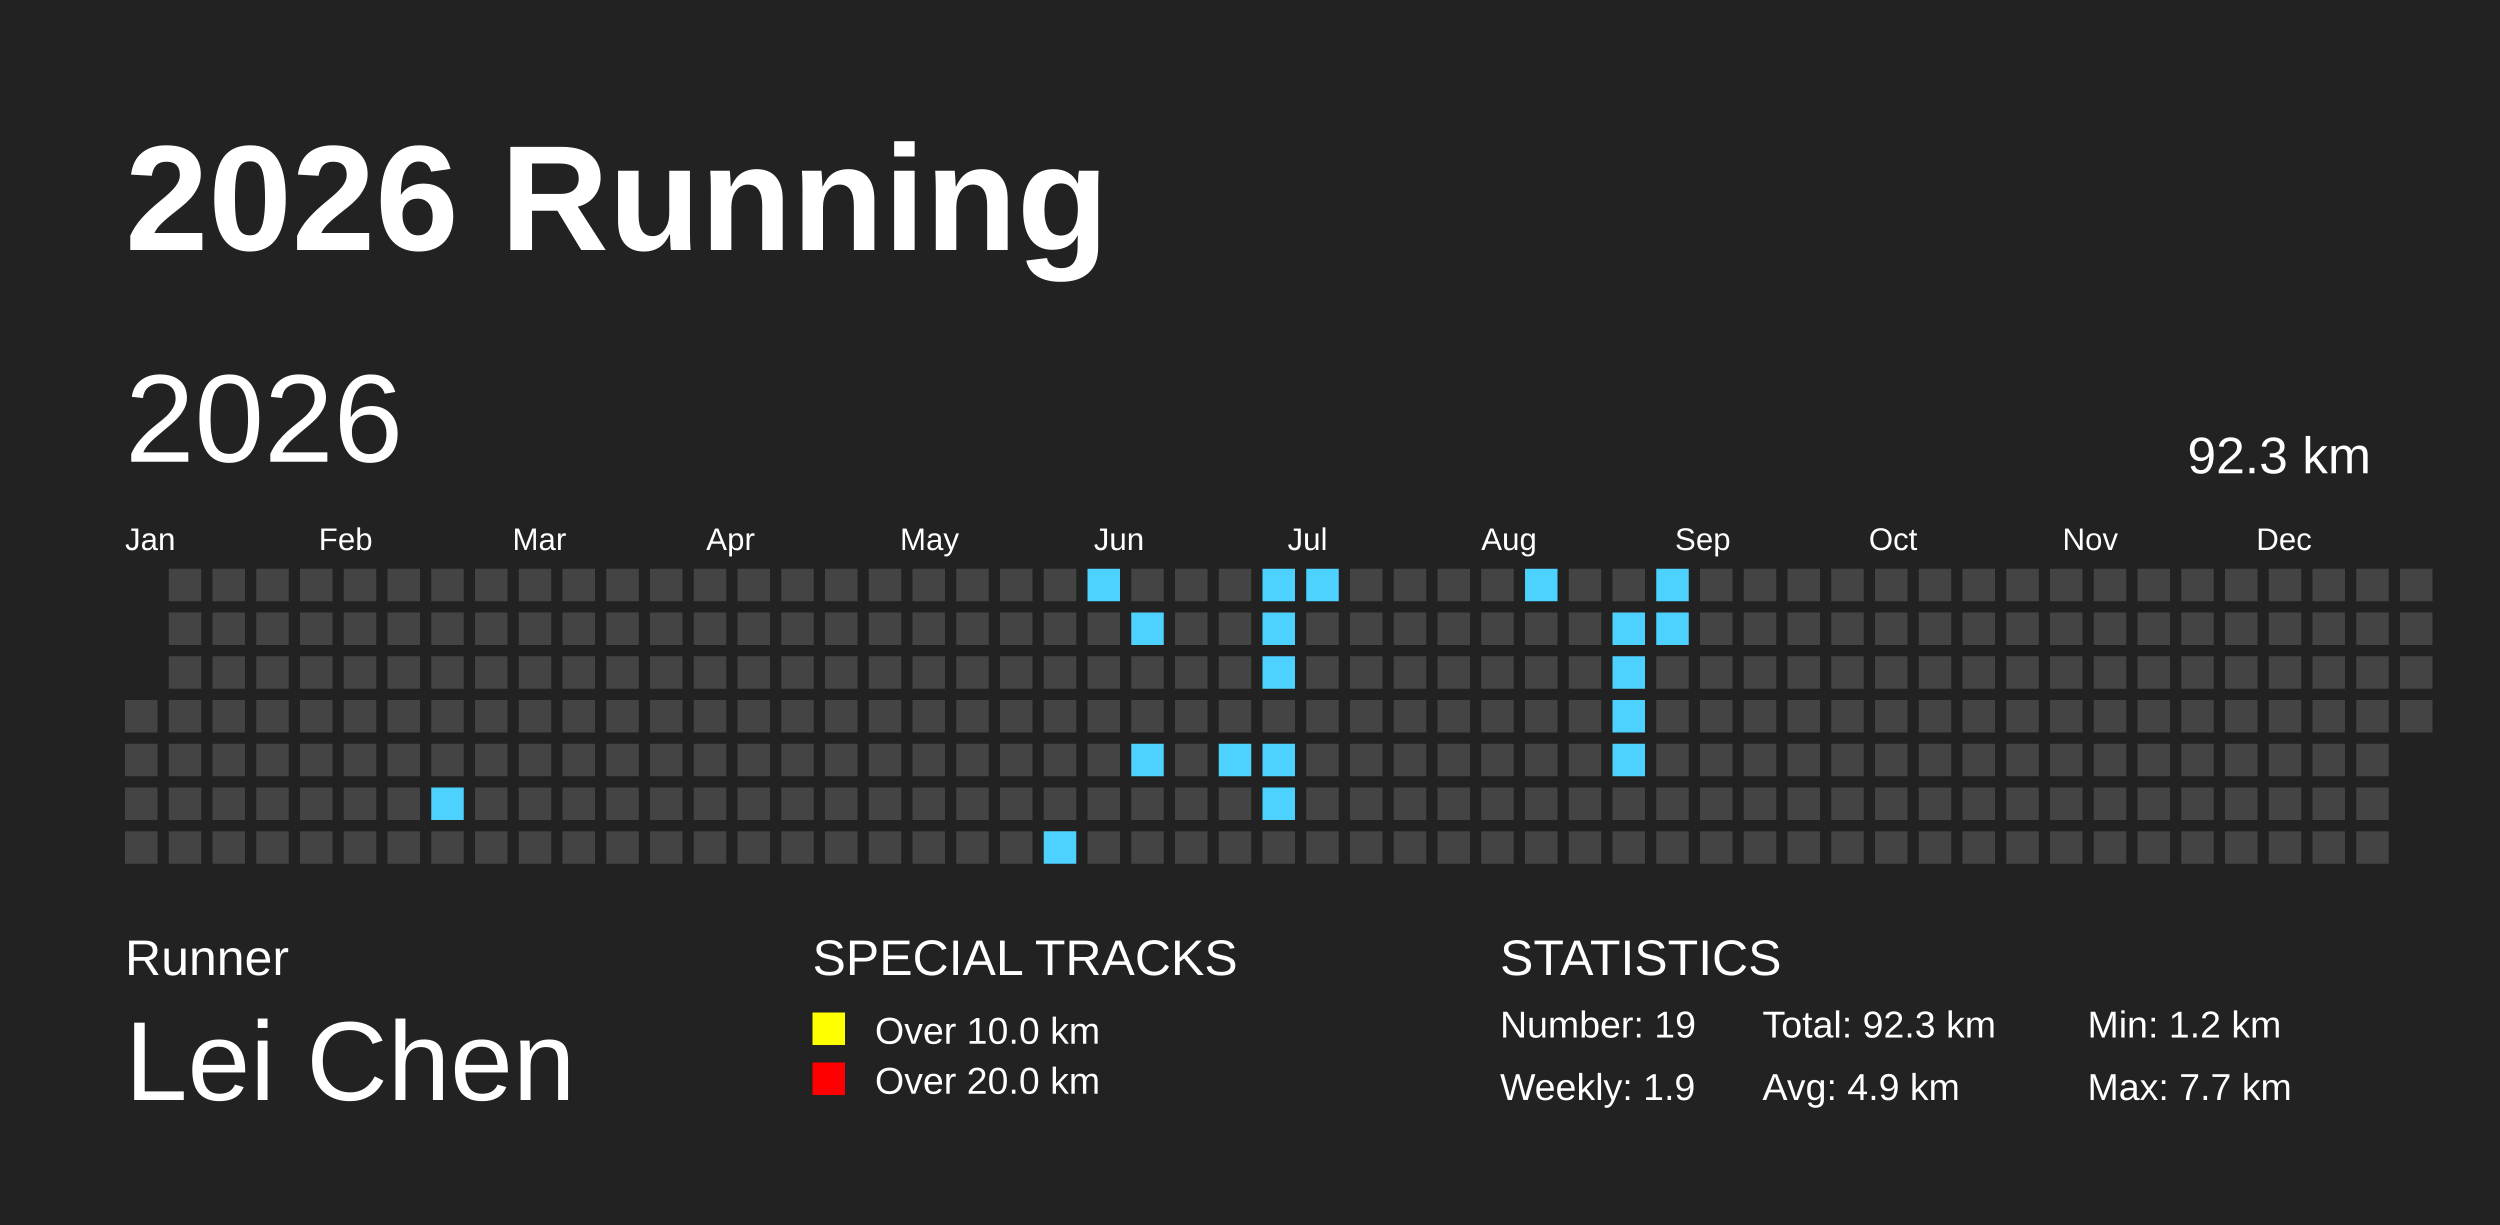
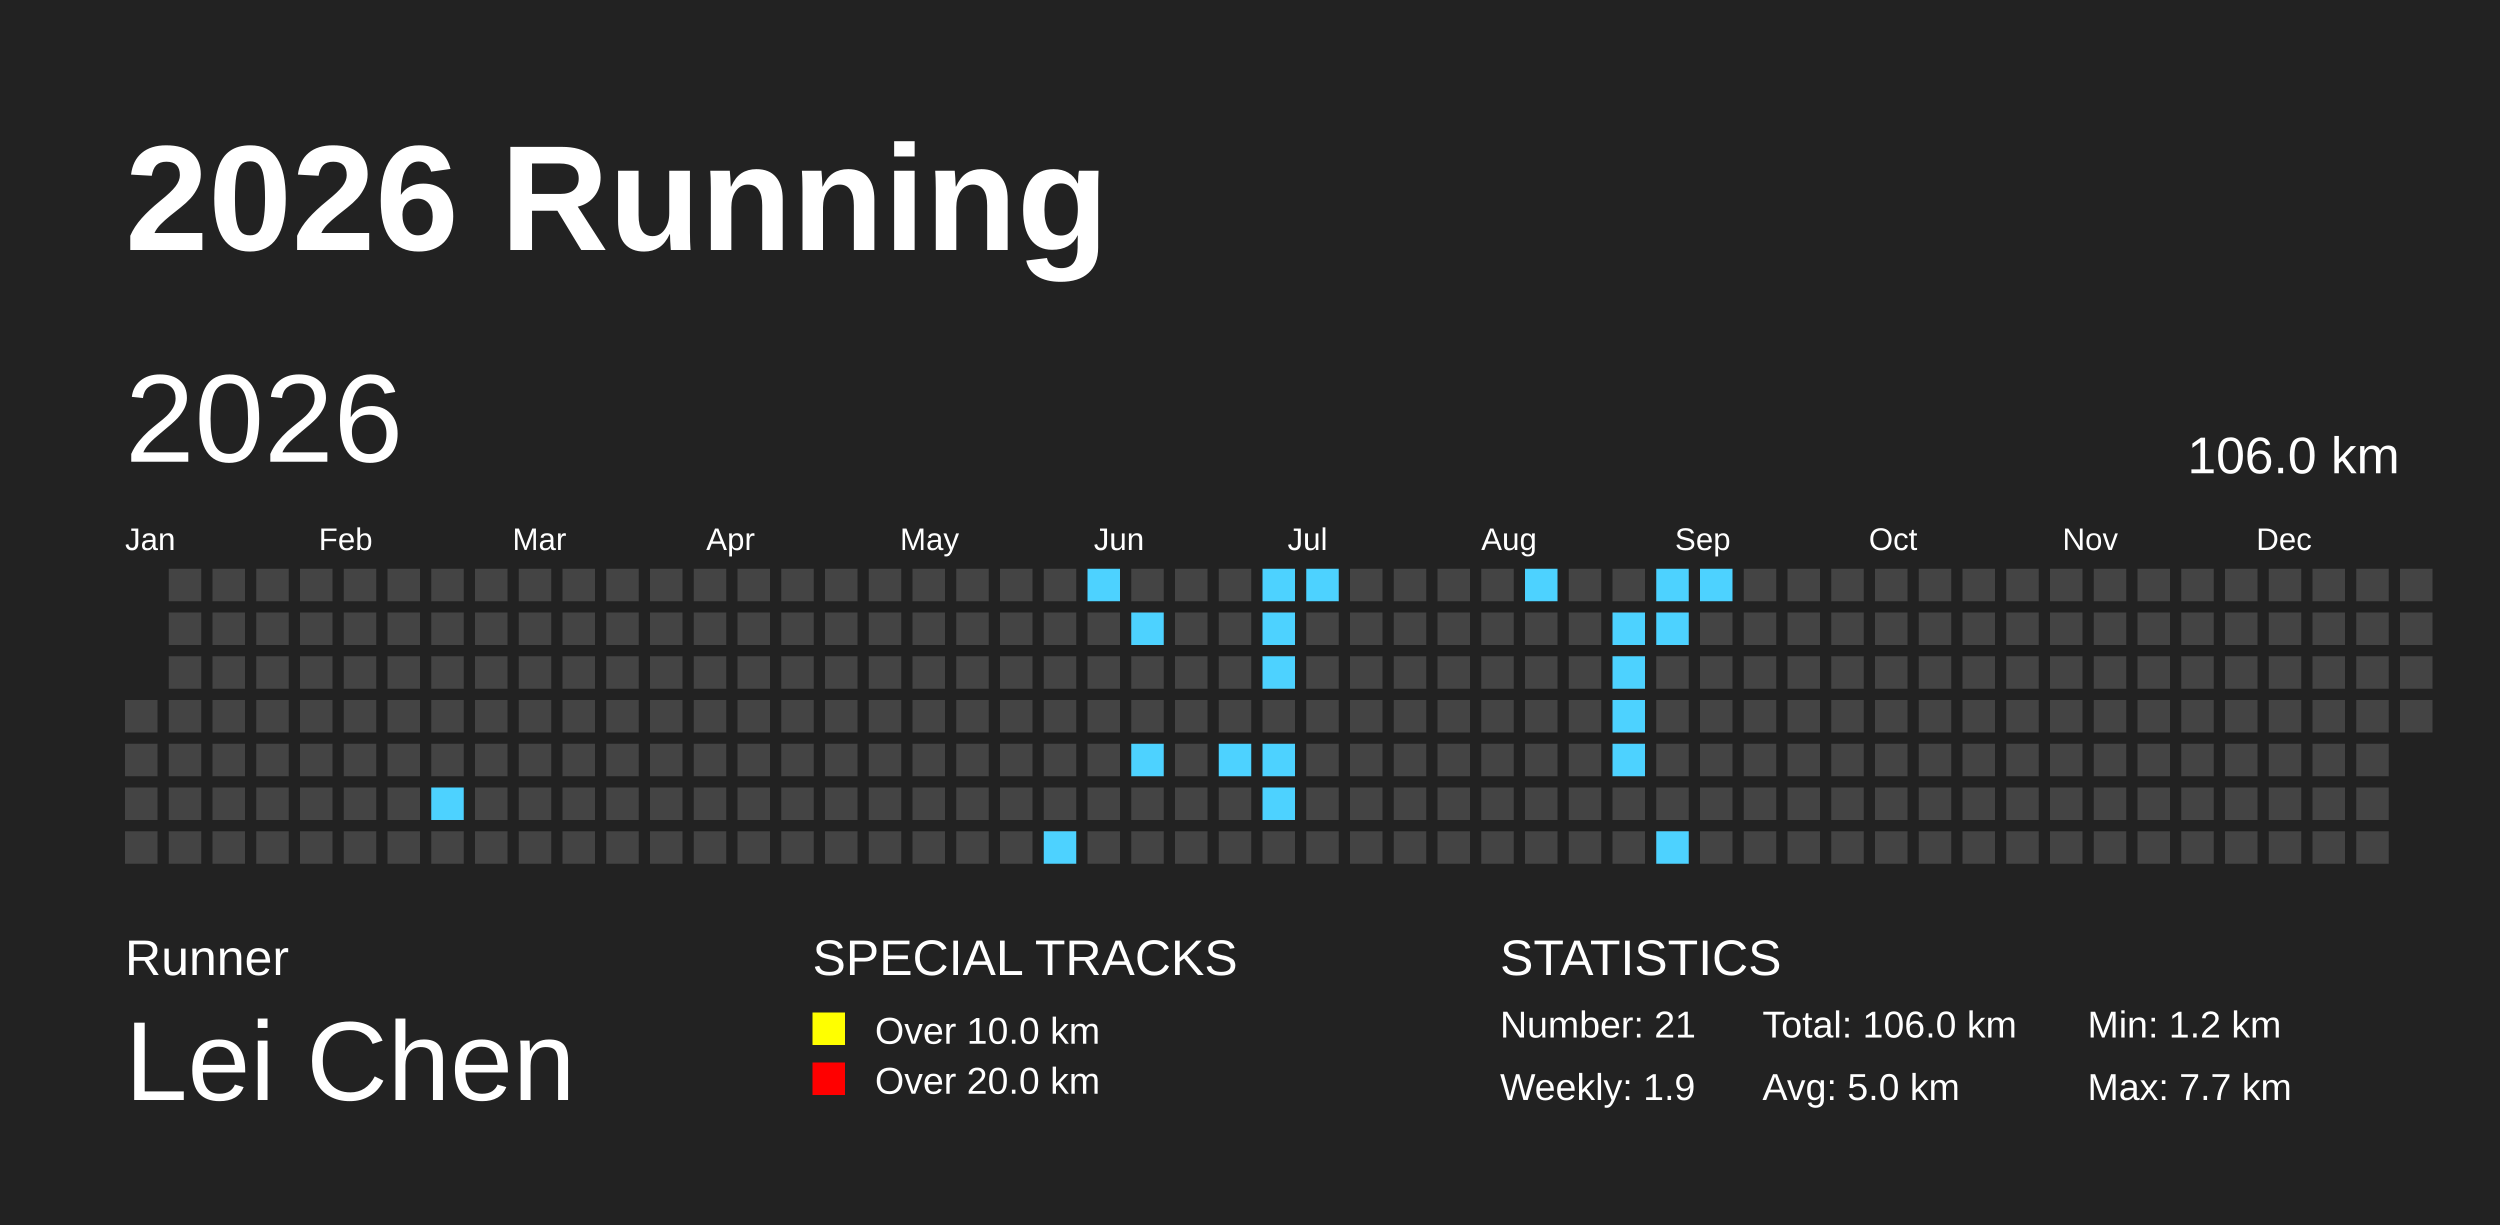
<svg xmlns="http://www.w3.org/2000/svg" baseProfile="full" height="98mm" version="1.1" viewBox="0,0,200,98" width="200mm">
  <defs />
  <rect fill="#222222" height="98" width="200" x="0" y="0" />
  <text fill="#FFFFFF" style="font-size:12px; font-family:Arial; font-weight:bold;" x="10" y="20">2026 Running</text>
  <text fill="#FFFFFF" style="font-size:4px; font-family:Arial" x="10" y="78">Runner</text>
  <text fill="#FFFFFF" style="font-size:9px; font-family:Arial" x="10" y="88">Lei Chen</text>
  <text fill="#FFFFFF" style="font-size:4px; font-family:Arial" x="65" y="78">SPECIAL TRACKS</text>
  <rect fill="yellow" height="2.6" width="2.6" x="65" y="81" />
  <text fill="#FFFFFF" style="font-size:3px; font-family:Arial" x="70" y="83.5">Over 10.0 km</text>
  <rect fill="red" height="2.6" width="2.6" x="65" y="85" />
  <text fill="#FFFFFF" style="font-size:3px; font-family:Arial" x="70" y="87.5">Over 20.0 km</text>
  <text fill="#FFFFFF" style="font-size:4px; font-family:Arial" x="120" y="78">STATISTICS</text>
-   <text fill="#FFFFFF" style="font-size:3px; font-family:Arial" x="120" y="83">Number: 19</text>
+   <text fill="#FFFFFF" style="font-size:3px; font-family:Arial" x="120" y="83">Number: 21</text>
  <text fill="#FFFFFF" style="font-size:3px; font-family:Arial" x="120" y="88">Weekly: 1.9</text>
-   <text fill="#FFFFFF" style="font-size:3px; font-family:Arial" x="141" y="83">Total: 92.3 km</text>
-   <text fill="#FFFFFF" style="font-size:3px; font-family:Arial" x="141" y="88">Avg: 4.9 km</text>
+   <text fill="#FFFFFF" style="font-size:3px; font-family:Arial" x="141" y="83">Total: 106.0 km</text>
+   <text fill="#FFFFFF" style="font-size:3px; font-family:Arial" x="141" y="88">Avg: 5.0 km</text>
  <text fill="#FFFFFF" style="font-size:3px; font-family:Arial" x="167" y="83">Min: 1.2 km</text>
  <text fill="#FFFFFF" style="font-size:3px; font-family:Arial" x="167" y="88">Max: 7.7 km</text>
  <text dominant-baseline="hanging" fill="#FFFFFF" style="font-size:10.0px; font-family:Arial;" x="10" y="30">2026</text>
-   <text dominant-baseline="hanging" fill="#FFFFFF" style="font-size:4.125px; font-family:Arial;" x="175" y="35">92.3 km</text>
+   <text dominant-baseline="hanging" fill="#FFFFFF" style="font-size:4.125px; font-family:Arial;" x="175" y="35">106.0 km</text>
  <text fill="#FFFFFF" style="font-size:2.5px; font-family:Arial" x="10.0" y="44">Jan</text>
  <text fill="#FFFFFF" style="font-size:2.5px; font-family:Arial" x="25.5" y="44">Feb</text>
  <text fill="#FFFFFF" style="font-size:2.5px; font-family:Arial" x="41.0" y="44">Mar</text>
  <text fill="#FFFFFF" style="font-size:2.5px; font-family:Arial" x="56.5" y="44">Apr</text>
  <text fill="#FFFFFF" style="font-size:2.5px; font-family:Arial" x="72.0" y="44">May</text>
  <text fill="#FFFFFF" style="font-size:2.5px; font-family:Arial" x="87.5" y="44">Jun</text>
  <text fill="#FFFFFF" style="font-size:2.5px; font-family:Arial" x="103.0" y="44">Jul</text>
  <text fill="#FFFFFF" style="font-size:2.5px; font-family:Arial" x="118.5" y="44">Aug</text>
  <text fill="#FFFFFF" style="font-size:2.5px; font-family:Arial" x="134.0" y="44">Sep</text>
  <text fill="#FFFFFF" style="font-size:2.5px; font-family:Arial" x="149.5" y="44">Oct</text>
  <text fill="#FFFFFF" style="font-size:2.5px; font-family:Arial" x="165.0" y="44">Nov</text>
  <text fill="#FFFFFF" style="font-size:2.5px; font-family:Arial" x="180.5" y="44">Dec</text>
  <rect fill="#444444" height="2.6" width="2.6" x="10.0" y="56.0" />
  <rect fill="#444444" height="2.6" width="2.6" x="10.0" y="59.5" />
  <rect fill="#444444" height="2.6" width="2.6" x="10.0" y="63.0" />
  <rect fill="#444444" height="2.6" width="2.6" x="10.0" y="66.5" />
  <rect fill="#444444" height="2.6" width="2.6" x="13.5" y="45.5" />
  <rect fill="#444444" height="2.6" width="2.6" x="13.5" y="49.0" />
  <rect fill="#444444" height="2.6" width="2.6" x="13.5" y="52.5" />
  <rect fill="#444444" height="2.6" width="2.6" x="13.5" y="56.0" />
  <rect fill="#444444" height="2.6" width="2.6" x="13.5" y="59.5" />
  <rect fill="#444444" height="2.6" width="2.6" x="13.5" y="63.0" />
  <rect fill="#444444" height="2.6" width="2.6" x="13.5" y="66.5" />
  <rect fill="#444444" height="2.6" width="2.6" x="17.0" y="45.5" />
  <rect fill="#444444" height="2.6" width="2.6" x="17.0" y="49.0" />
  <rect fill="#444444" height="2.6" width="2.6" x="17.0" y="52.5" />
  <rect fill="#444444" height="2.6" width="2.6" x="17.0" y="56.0" />
  <rect fill="#444444" height="2.6" width="2.6" x="17.0" y="59.5" />
  <rect fill="#444444" height="2.6" width="2.6" x="17.0" y="63.0" />
  <rect fill="#444444" height="2.6" width="2.6" x="17.0" y="66.5" />
  <rect fill="#444444" height="2.6" width="2.6" x="20.5" y="45.5" />
  <rect fill="#444444" height="2.6" width="2.6" x="20.5" y="49.0" />
  <rect fill="#444444" height="2.6" width="2.6" x="20.5" y="52.5" />
  <rect fill="#444444" height="2.6" width="2.6" x="20.5" y="56.0" />
  <rect fill="#444444" height="2.6" width="2.6" x="20.5" y="59.5" />
  <rect fill="#444444" height="2.6" width="2.6" x="20.5" y="63.0" />
  <rect fill="#444444" height="2.6" width="2.6" x="20.5" y="66.5" />
  <rect fill="#444444" height="2.6" width="2.6" x="24.0" y="45.5" />
  <rect fill="#444444" height="2.6" width="2.6" x="24.0" y="49.0" />
  <rect fill="#444444" height="2.6" width="2.6" x="24.0" y="52.5" />
  <rect fill="#444444" height="2.6" width="2.6" x="24.0" y="56.0" />
  <rect fill="#444444" height="2.6" width="2.6" x="24.0" y="59.5" />
  <rect fill="#444444" height="2.6" width="2.6" x="24.0" y="63.0" />
  <rect fill="#444444" height="2.6" width="2.6" x="24.0" y="66.5" />
  <rect fill="#444444" height="2.6" width="2.6" x="27.5" y="45.5" />
  <rect fill="#444444" height="2.6" width="2.6" x="27.5" y="49.0" />
  <rect fill="#444444" height="2.6" width="2.6" x="27.5" y="52.5" />
  <rect fill="#444444" height="2.6" width="2.6" x="27.5" y="56.0" />
  <rect fill="#444444" height="2.6" width="2.6" x="27.5" y="59.5" />
  <rect fill="#444444" height="2.6" width="2.6" x="27.5" y="63.0" />
  <rect fill="#444444" height="2.6" width="2.6" x="27.5" y="66.5" />
  <rect fill="#444444" height="2.6" width="2.6" x="31.0" y="45.5" />
  <rect fill="#444444" height="2.6" width="2.6" x="31.0" y="49.0" />
  <rect fill="#444444" height="2.6" width="2.6" x="31.0" y="52.5" />
  <rect fill="#444444" height="2.6" width="2.6" x="31.0" y="56.0" />
  <rect fill="#444444" height="2.6" width="2.6" x="31.0" y="59.5" />
  <rect fill="#444444" height="2.6" width="2.6" x="31.0" y="63.0" />
  <rect fill="#444444" height="2.6" width="2.6" x="31.0" y="66.5" />
  <rect fill="#444444" height="2.6" width="2.6" x="34.5" y="45.5" />
  <rect fill="#444444" height="2.6" width="2.6" x="34.5" y="49.0" />
  <rect fill="#444444" height="2.6" width="2.6" x="34.5" y="52.5" />
  <rect fill="#444444" height="2.6" width="2.6" x="34.5" y="56.0" />
  <rect fill="#444444" height="2.6" width="2.6" x="34.5" y="59.5" />
  <rect fill="#4DD2FF" height="2.6" width="2.6" x="34.5" y="63.0" />
  <rect fill="#444444" height="2.6" width="2.6" x="34.5" y="66.5" />
  <rect fill="#444444" height="2.6" width="2.6" x="38.0" y="45.5" />
  <rect fill="#444444" height="2.6" width="2.6" x="38.0" y="49.0" />
  <rect fill="#444444" height="2.6" width="2.6" x="38.0" y="52.5" />
  <rect fill="#444444" height="2.6" width="2.6" x="38.0" y="56.0" />
  <rect fill="#444444" height="2.6" width="2.6" x="38.0" y="59.5" />
  <rect fill="#444444" height="2.6" width="2.6" x="38.0" y="63.0" />
  <rect fill="#444444" height="2.6" width="2.6" x="38.0" y="66.5" />
  <rect fill="#444444" height="2.6" width="2.6" x="41.5" y="45.5" />
  <rect fill="#444444" height="2.6" width="2.6" x="41.5" y="49.0" />
  <rect fill="#444444" height="2.6" width="2.6" x="41.5" y="52.5" />
  <rect fill="#444444" height="2.6" width="2.6" x="41.5" y="56.0" />
  <rect fill="#444444" height="2.6" width="2.6" x="41.5" y="59.5" />
  <rect fill="#444444" height="2.6" width="2.6" x="41.5" y="63.0" />
  <rect fill="#444444" height="2.6" width="2.6" x="41.5" y="66.5" />
  <rect fill="#444444" height="2.6" width="2.6" x="45.0" y="45.5" />
  <rect fill="#444444" height="2.6" width="2.6" x="45.0" y="49.0" />
  <rect fill="#444444" height="2.6" width="2.6" x="45.0" y="52.5" />
  <rect fill="#444444" height="2.6" width="2.6" x="45.0" y="56.0" />
  <rect fill="#444444" height="2.6" width="2.6" x="45.0" y="59.5" />
  <rect fill="#444444" height="2.6" width="2.6" x="45.0" y="63.0" />
  <rect fill="#444444" height="2.6" width="2.6" x="45.0" y="66.5" />
  <rect fill="#444444" height="2.6" width="2.6" x="48.5" y="45.5" />
  <rect fill="#444444" height="2.6" width="2.6" x="48.5" y="49.0" />
  <rect fill="#444444" height="2.6" width="2.6" x="48.5" y="52.5" />
  <rect fill="#444444" height="2.6" width="2.6" x="48.5" y="56.0" />
  <rect fill="#444444" height="2.6" width="2.6" x="48.5" y="59.5" />
  <rect fill="#444444" height="2.6" width="2.6" x="48.5" y="63.0" />
  <rect fill="#444444" height="2.6" width="2.6" x="48.5" y="66.5" />
  <rect fill="#444444" height="2.6" width="2.6" x="52.0" y="45.5" />
  <rect fill="#444444" height="2.6" width="2.6" x="52.0" y="49.0" />
  <rect fill="#444444" height="2.6" width="2.6" x="52.0" y="52.5" />
  <rect fill="#444444" height="2.6" width="2.6" x="52.0" y="56.0" />
  <rect fill="#444444" height="2.6" width="2.6" x="52.0" y="59.5" />
  <rect fill="#444444" height="2.6" width="2.6" x="52.0" y="63.0" />
  <rect fill="#444444" height="2.6" width="2.6" x="52.0" y="66.5" />
  <rect fill="#444444" height="2.6" width="2.6" x="55.5" y="45.5" />
  <rect fill="#444444" height="2.6" width="2.6" x="55.5" y="49.0" />
  <rect fill="#444444" height="2.6" width="2.6" x="55.5" y="52.5" />
  <rect fill="#444444" height="2.6" width="2.6" x="55.5" y="56.0" />
  <rect fill="#444444" height="2.6" width="2.6" x="55.5" y="59.5" />
  <rect fill="#444444" height="2.6" width="2.6" x="55.5" y="63.0" />
  <rect fill="#444444" height="2.6" width="2.6" x="55.5" y="66.5" />
  <rect fill="#444444" height="2.6" width="2.6" x="59.0" y="45.5" />
  <rect fill="#444444" height="2.6" width="2.6" x="59.0" y="49.0" />
  <rect fill="#444444" height="2.6" width="2.6" x="59.0" y="52.5" />
  <rect fill="#444444" height="2.6" width="2.6" x="59.0" y="56.0" />
  <rect fill="#444444" height="2.6" width="2.6" x="59.0" y="59.5" />
  <rect fill="#444444" height="2.6" width="2.6" x="59.0" y="63.0" />
  <rect fill="#444444" height="2.6" width="2.6" x="59.0" y="66.5" />
  <rect fill="#444444" height="2.6" width="2.6" x="62.5" y="45.5" />
  <rect fill="#444444" height="2.6" width="2.6" x="62.5" y="49.0" />
  <rect fill="#444444" height="2.6" width="2.6" x="62.5" y="52.5" />
  <rect fill="#444444" height="2.6" width="2.6" x="62.5" y="56.0" />
  <rect fill="#444444" height="2.6" width="2.6" x="62.5" y="59.5" />
  <rect fill="#444444" height="2.6" width="2.6" x="62.5" y="63.0" />
  <rect fill="#444444" height="2.6" width="2.6" x="62.5" y="66.5" />
  <rect fill="#444444" height="2.6" width="2.6" x="66.0" y="45.5" />
  <rect fill="#444444" height="2.6" width="2.6" x="66.0" y="49.0" />
  <rect fill="#444444" height="2.6" width="2.6" x="66.0" y="52.5" />
  <rect fill="#444444" height="2.6" width="2.6" x="66.0" y="56.0" />
  <rect fill="#444444" height="2.6" width="2.6" x="66.0" y="59.5" />
  <rect fill="#444444" height="2.6" width="2.6" x="66.0" y="63.0" />
  <rect fill="#444444" height="2.6" width="2.6" x="66.0" y="66.5" />
  <rect fill="#444444" height="2.6" width="2.6" x="69.5" y="45.5" />
  <rect fill="#444444" height="2.6" width="2.6" x="69.5" y="49.0" />
  <rect fill="#444444" height="2.6" width="2.6" x="69.5" y="52.5" />
  <rect fill="#444444" height="2.6" width="2.6" x="69.5" y="56.0" />
  <rect fill="#444444" height="2.6" width="2.6" x="69.5" y="59.5" />
  <rect fill="#444444" height="2.6" width="2.6" x="69.5" y="63.0" />
  <rect fill="#444444" height="2.6" width="2.6" x="69.5" y="66.5" />
  <rect fill="#444444" height="2.6" width="2.6" x="73.0" y="45.5" />
  <rect fill="#444444" height="2.6" width="2.6" x="73.0" y="49.0" />
  <rect fill="#444444" height="2.6" width="2.6" x="73.0" y="52.5" />
  <rect fill="#444444" height="2.6" width="2.6" x="73.0" y="56.0" />
  <rect fill="#444444" height="2.6" width="2.6" x="73.0" y="59.5" />
  <rect fill="#444444" height="2.6" width="2.6" x="73.0" y="63.0" />
  <rect fill="#444444" height="2.6" width="2.6" x="73.0" y="66.5" />
  <rect fill="#444444" height="2.6" width="2.6" x="76.5" y="45.5" />
  <rect fill="#444444" height="2.6" width="2.6" x="76.5" y="49.0" />
  <rect fill="#444444" height="2.6" width="2.6" x="76.5" y="52.5" />
  <rect fill="#444444" height="2.6" width="2.6" x="76.5" y="56.0" />
  <rect fill="#444444" height="2.6" width="2.6" x="76.5" y="59.5" />
  <rect fill="#444444" height="2.6" width="2.6" x="76.5" y="63.0" />
  <rect fill="#444444" height="2.6" width="2.6" x="76.5" y="66.5" />
  <rect fill="#444444" height="2.6" width="2.6" x="80.0" y="45.5" />
  <rect fill="#444444" height="2.6" width="2.6" x="80.0" y="49.0" />
  <rect fill="#444444" height="2.6" width="2.6" x="80.0" y="52.5" />
  <rect fill="#444444" height="2.6" width="2.6" x="80.0" y="56.0" />
  <rect fill="#444444" height="2.6" width="2.6" x="80.0" y="59.5" />
  <rect fill="#444444" height="2.6" width="2.6" x="80.0" y="63.0" />
  <rect fill="#444444" height="2.6" width="2.6" x="80.0" y="66.5" />
  <rect fill="#444444" height="2.6" width="2.6" x="83.5" y="45.5" />
  <rect fill="#444444" height="2.6" width="2.6" x="83.5" y="49.0" />
  <rect fill="#444444" height="2.6" width="2.6" x="83.5" y="52.5" />
  <rect fill="#444444" height="2.6" width="2.6" x="83.5" y="56.0" />
  <rect fill="#444444" height="2.6" width="2.6" x="83.5" y="59.5" />
  <rect fill="#444444" height="2.6" width="2.6" x="83.5" y="63.0" />
  <rect fill="#4DD2FF" height="2.6" width="2.6" x="83.5" y="66.5" />
  <rect fill="#4DD2FF" height="2.6" width="2.6" x="87.0" y="45.5" />
  <rect fill="#444444" height="2.6" width="2.6" x="87.0" y="49.0" />
  <rect fill="#444444" height="2.6" width="2.6" x="87.0" y="52.5" />
  <rect fill="#444444" height="2.6" width="2.6" x="87.0" y="56.0" />
  <rect fill="#444444" height="2.6" width="2.6" x="87.0" y="59.5" />
  <rect fill="#444444" height="2.6" width="2.6" x="87.0" y="63.0" />
  <rect fill="#444444" height="2.6" width="2.6" x="87.0" y="66.5" />
  <rect fill="#444444" height="2.6" width="2.6" x="90.5" y="45.5" />
  <rect fill="#4DD2FF" height="2.6" width="2.6" x="90.5" y="49.0" />
  <rect fill="#444444" height="2.6" width="2.6" x="90.5" y="52.5" />
  <rect fill="#444444" height="2.6" width="2.6" x="90.5" y="56.0" />
  <rect fill="#4DD2FF" height="2.6" width="2.6" x="90.5" y="59.5" />
  <rect fill="#444444" height="2.6" width="2.6" x="90.5" y="63.0" />
  <rect fill="#444444" height="2.6" width="2.6" x="90.5" y="66.5" />
  <rect fill="#444444" height="2.6" width="2.6" x="94.0" y="45.5" />
  <rect fill="#444444" height="2.6" width="2.6" x="94.0" y="49.0" />
  <rect fill="#444444" height="2.6" width="2.6" x="94.0" y="52.5" />
  <rect fill="#444444" height="2.6" width="2.6" x="94.0" y="56.0" />
  <rect fill="#444444" height="2.6" width="2.6" x="94.0" y="59.5" />
  <rect fill="#444444" height="2.6" width="2.6" x="94.0" y="63.0" />
  <rect fill="#444444" height="2.6" width="2.6" x="94.0" y="66.5" />
  <rect fill="#444444" height="2.6" width="2.6" x="97.5" y="45.5" />
  <rect fill="#444444" height="2.6" width="2.6" x="97.5" y="49.0" />
  <rect fill="#444444" height="2.6" width="2.6" x="97.5" y="52.5" />
  <rect fill="#444444" height="2.6" width="2.6" x="97.5" y="56.0" />
  <rect fill="#4DD2FF" height="2.6" width="2.6" x="97.5" y="59.5" />
  <rect fill="#444444" height="2.6" width="2.6" x="97.5" y="63.0" />
  <rect fill="#444444" height="2.6" width="2.6" x="97.5" y="66.5" />
  <rect fill="#4DD2FF" height="2.6" width="2.6" x="101.0" y="45.5" />
  <rect fill="#4DD2FF" height="2.6" width="2.6" x="101.0" y="49.0" />
  <rect fill="#4DD2FF" height="2.6" width="2.6" x="101.0" y="52.5" />
  <rect fill="#444444" height="2.6" width="2.6" x="101.0" y="56.0" />
  <rect fill="#4DD2FF" height="2.6" width="2.6" x="101.0" y="59.5" />
  <rect fill="#4DD2FF" height="2.6" width="2.6" x="101.0" y="63.0" />
  <rect fill="#444444" height="2.6" width="2.6" x="101.0" y="66.5" />
  <rect fill="#4DD2FF" height="2.6" width="2.6" x="104.5" y="45.5" />
  <rect fill="#444444" height="2.6" width="2.6" x="104.5" y="49.0" />
  <rect fill="#444444" height="2.6" width="2.6" x="104.5" y="52.5" />
  <rect fill="#444444" height="2.6" width="2.6" x="104.5" y="56.0" />
  <rect fill="#444444" height="2.6" width="2.6" x="104.5" y="59.5" />
  <rect fill="#444444" height="2.6" width="2.6" x="104.5" y="63.0" />
  <rect fill="#444444" height="2.6" width="2.6" x="104.5" y="66.5" />
  <rect fill="#444444" height="2.6" width="2.6" x="108.0" y="45.5" />
  <rect fill="#444444" height="2.6" width="2.6" x="108.0" y="49.0" />
  <rect fill="#444444" height="2.6" width="2.6" x="108.0" y="52.5" />
  <rect fill="#444444" height="2.6" width="2.6" x="108.0" y="56.0" />
  <rect fill="#444444" height="2.6" width="2.6" x="108.0" y="59.5" />
  <rect fill="#444444" height="2.6" width="2.6" x="108.0" y="63.0" />
  <rect fill="#444444" height="2.6" width="2.6" x="108.0" y="66.5" />
  <rect fill="#444444" height="2.6" width="2.6" x="111.5" y="45.5" />
  <rect fill="#444444" height="2.6" width="2.6" x="111.5" y="49.0" />
  <rect fill="#444444" height="2.6" width="2.6" x="111.5" y="52.5" />
  <rect fill="#444444" height="2.6" width="2.6" x="111.5" y="56.0" />
  <rect fill="#444444" height="2.6" width="2.6" x="111.5" y="59.5" />
  <rect fill="#444444" height="2.6" width="2.6" x="111.5" y="63.0" />
  <rect fill="#444444" height="2.6" width="2.6" x="111.5" y="66.5" />
  <rect fill="#444444" height="2.6" width="2.6" x="115.0" y="45.5" />
  <rect fill="#444444" height="2.6" width="2.6" x="115.0" y="49.0" />
  <rect fill="#444444" height="2.6" width="2.6" x="115.0" y="52.5" />
  <rect fill="#444444" height="2.6" width="2.6" x="115.0" y="56.0" />
  <rect fill="#444444" height="2.6" width="2.6" x="115.0" y="59.5" />
  <rect fill="#444444" height="2.6" width="2.6" x="115.0" y="63.0" />
  <rect fill="#444444" height="2.6" width="2.6" x="115.0" y="66.5" />
  <rect fill="#444444" height="2.6" width="2.6" x="118.5" y="45.5" />
  <rect fill="#444444" height="2.6" width="2.6" x="118.5" y="49.0" />
  <rect fill="#444444" height="2.6" width="2.6" x="118.5" y="52.5" />
  <rect fill="#444444" height="2.6" width="2.6" x="118.5" y="56.0" />
  <rect fill="#444444" height="2.6" width="2.6" x="118.5" y="59.5" />
  <rect fill="#444444" height="2.6" width="2.6" x="118.5" y="63.0" />
  <rect fill="#444444" height="2.6" width="2.6" x="118.5" y="66.5" />
  <rect fill="#4DD2FF" height="2.6" width="2.6" x="122.0" y="45.5" />
  <rect fill="#444444" height="2.6" width="2.6" x="122.0" y="49.0" />
  <rect fill="#444444" height="2.6" width="2.6" x="122.0" y="52.5" />
  <rect fill="#444444" height="2.6" width="2.6" x="122.0" y="56.0" />
  <rect fill="#444444" height="2.6" width="2.6" x="122.0" y="59.5" />
  <rect fill="#444444" height="2.6" width="2.6" x="122.0" y="63.0" />
  <rect fill="#444444" height="2.6" width="2.6" x="122.0" y="66.5" />
  <rect fill="#444444" height="2.6" width="2.6" x="125.5" y="45.5" />
  <rect fill="#444444" height="2.6" width="2.6" x="125.5" y="49.0" />
  <rect fill="#444444" height="2.6" width="2.6" x="125.5" y="52.5" />
  <rect fill="#444444" height="2.6" width="2.6" x="125.5" y="56.0" />
  <rect fill="#444444" height="2.6" width="2.6" x="125.5" y="59.5" />
  <rect fill="#444444" height="2.6" width="2.6" x="125.5" y="63.0" />
  <rect fill="#444444" height="2.6" width="2.6" x="125.5" y="66.5" />
  <rect fill="#444444" height="2.6" width="2.6" x="129.0" y="45.5" />
  <rect fill="#4DD2FF" height="2.6" width="2.6" x="129.0" y="49.0" />
  <rect fill="#4DD2FF" height="2.6" width="2.6" x="129.0" y="52.5" />
  <rect fill="#4DD2FF" height="2.6" width="2.6" x="129.0" y="56.0" />
  <rect fill="#4DD2FF" height="2.6" width="2.6" x="129.0" y="59.5" />
  <rect fill="#444444" height="2.6" width="2.6" x="129.0" y="63.0" />
  <rect fill="#444444" height="2.6" width="2.6" x="129.0" y="66.5" />
  <rect fill="#4DD2FF" height="2.6" width="2.6" x="132.5" y="45.5" />
  <rect fill="#4DD2FF" height="2.6" width="2.6" x="132.5" y="49.0" />
  <rect fill="#444444" height="2.6" width="2.6" x="132.5" y="52.5" />
  <rect fill="#444444" height="2.6" width="2.6" x="132.5" y="56.0" />
  <rect fill="#444444" height="2.6" width="2.6" x="132.5" y="59.5" />
  <rect fill="#444444" height="2.6" width="2.6" x="132.5" y="63.0" />
-   <rect fill="#444444" height="2.6" width="2.6" x="132.5" y="66.5" />
-   <rect fill="#444444" height="2.6" width="2.6" x="136.0" y="45.5" />
+   <rect fill="#4DD2FF" height="2.6" width="2.6" x="132.5" y="66.5" />
+   <rect fill="#4DD2FF" height="2.6" width="2.6" x="136.0" y="45.5" />
  <rect fill="#444444" height="2.6" width="2.6" x="136.0" y="49.0" />
  <rect fill="#444444" height="2.6" width="2.6" x="136.0" y="52.5" />
  <rect fill="#444444" height="2.6" width="2.6" x="136.0" y="56.0" />
  <rect fill="#444444" height="2.6" width="2.6" x="136.0" y="59.5" />
  <rect fill="#444444" height="2.6" width="2.6" x="136.0" y="63.0" />
  <rect fill="#444444" height="2.6" width="2.6" x="136.0" y="66.5" />
  <rect fill="#444444" height="2.6" width="2.6" x="139.5" y="45.5" />
  <rect fill="#444444" height="2.6" width="2.6" x="139.5" y="49.0" />
  <rect fill="#444444" height="2.6" width="2.6" x="139.5" y="52.5" />
  <rect fill="#444444" height="2.6" width="2.6" x="139.5" y="56.0" />
  <rect fill="#444444" height="2.6" width="2.6" x="139.5" y="59.5" />
  <rect fill="#444444" height="2.6" width="2.6" x="139.5" y="63.0" />
  <rect fill="#444444" height="2.6" width="2.6" x="139.5" y="66.5" />
  <rect fill="#444444" height="2.6" width="2.6" x="143.0" y="45.5" />
  <rect fill="#444444" height="2.6" width="2.6" x="143.0" y="49.0" />
  <rect fill="#444444" height="2.6" width="2.6" x="143.0" y="52.5" />
  <rect fill="#444444" height="2.6" width="2.6" x="143.0" y="56.0" />
  <rect fill="#444444" height="2.6" width="2.6" x="143.0" y="59.5" />
  <rect fill="#444444" height="2.6" width="2.6" x="143.0" y="63.0" />
  <rect fill="#444444" height="2.6" width="2.6" x="143.0" y="66.5" />
  <rect fill="#444444" height="2.6" width="2.6" x="146.5" y="45.5" />
  <rect fill="#444444" height="2.6" width="2.6" x="146.5" y="49.0" />
  <rect fill="#444444" height="2.6" width="2.6" x="146.5" y="52.5" />
  <rect fill="#444444" height="2.6" width="2.6" x="146.5" y="56.0" />
  <rect fill="#444444" height="2.6" width="2.6" x="146.5" y="59.5" />
  <rect fill="#444444" height="2.6" width="2.6" x="146.5" y="63.0" />
  <rect fill="#444444" height="2.6" width="2.6" x="146.5" y="66.5" />
  <rect fill="#444444" height="2.6" width="2.6" x="150.0" y="45.5" />
  <rect fill="#444444" height="2.6" width="2.6" x="150.0" y="49.0" />
  <rect fill="#444444" height="2.6" width="2.6" x="150.0" y="52.5" />
  <rect fill="#444444" height="2.6" width="2.6" x="150.0" y="56.0" />
  <rect fill="#444444" height="2.6" width="2.6" x="150.0" y="59.5" />
  <rect fill="#444444" height="2.6" width="2.6" x="150.0" y="63.0" />
  <rect fill="#444444" height="2.6" width="2.6" x="150.0" y="66.5" />
  <rect fill="#444444" height="2.6" width="2.6" x="153.5" y="45.5" />
  <rect fill="#444444" height="2.6" width="2.6" x="153.5" y="49.0" />
  <rect fill="#444444" height="2.6" width="2.6" x="153.5" y="52.5" />
  <rect fill="#444444" height="2.6" width="2.6" x="153.5" y="56.0" />
  <rect fill="#444444" height="2.6" width="2.6" x="153.5" y="59.5" />
  <rect fill="#444444" height="2.6" width="2.6" x="153.5" y="63.0" />
  <rect fill="#444444" height="2.6" width="2.6" x="153.5" y="66.5" />
  <rect fill="#444444" height="2.6" width="2.6" x="157.0" y="45.5" />
  <rect fill="#444444" height="2.6" width="2.6" x="157.0" y="49.0" />
  <rect fill="#444444" height="2.6" width="2.6" x="157.0" y="52.5" />
  <rect fill="#444444" height="2.6" width="2.6" x="157.0" y="56.0" />
  <rect fill="#444444" height="2.6" width="2.6" x="157.0" y="59.5" />
  <rect fill="#444444" height="2.6" width="2.6" x="157.0" y="63.0" />
  <rect fill="#444444" height="2.6" width="2.6" x="157.0" y="66.5" />
  <rect fill="#444444" height="2.6" width="2.6" x="160.5" y="45.5" />
  <rect fill="#444444" height="2.6" width="2.6" x="160.5" y="49.0" />
  <rect fill="#444444" height="2.6" width="2.6" x="160.5" y="52.5" />
  <rect fill="#444444" height="2.6" width="2.6" x="160.5" y="56.0" />
  <rect fill="#444444" height="2.6" width="2.6" x="160.5" y="59.5" />
  <rect fill="#444444" height="2.6" width="2.6" x="160.5" y="63.0" />
  <rect fill="#444444" height="2.6" width="2.6" x="160.5" y="66.5" />
  <rect fill="#444444" height="2.6" width="2.6" x="164.0" y="45.5" />
  <rect fill="#444444" height="2.6" width="2.6" x="164.0" y="49.0" />
  <rect fill="#444444" height="2.6" width="2.6" x="164.0" y="52.5" />
  <rect fill="#444444" height="2.6" width="2.6" x="164.0" y="56.0" />
  <rect fill="#444444" height="2.6" width="2.6" x="164.0" y="59.5" />
  <rect fill="#444444" height="2.6" width="2.6" x="164.0" y="63.0" />
  <rect fill="#444444" height="2.6" width="2.6" x="164.0" y="66.5" />
  <rect fill="#444444" height="2.6" width="2.6" x="167.5" y="45.5" />
  <rect fill="#444444" height="2.6" width="2.6" x="167.5" y="49.0" />
  <rect fill="#444444" height="2.6" width="2.6" x="167.5" y="52.5" />
  <rect fill="#444444" height="2.6" width="2.6" x="167.5" y="56.0" />
  <rect fill="#444444" height="2.6" width="2.6" x="167.5" y="59.5" />
  <rect fill="#444444" height="2.6" width="2.6" x="167.5" y="63.0" />
  <rect fill="#444444" height="2.6" width="2.6" x="167.5" y="66.5" />
  <rect fill="#444444" height="2.6" width="2.6" x="171.0" y="45.5" />
  <rect fill="#444444" height="2.6" width="2.6" x="171.0" y="49.0" />
  <rect fill="#444444" height="2.6" width="2.6" x="171.0" y="52.5" />
  <rect fill="#444444" height="2.6" width="2.6" x="171.0" y="56.0" />
  <rect fill="#444444" height="2.6" width="2.6" x="171.0" y="59.5" />
  <rect fill="#444444" height="2.6" width="2.6" x="171.0" y="63.0" />
  <rect fill="#444444" height="2.6" width="2.6" x="171.0" y="66.5" />
  <rect fill="#444444" height="2.6" width="2.6" x="174.5" y="45.5" />
  <rect fill="#444444" height="2.6" width="2.6" x="174.5" y="49.0" />
  <rect fill="#444444" height="2.6" width="2.6" x="174.5" y="52.5" />
  <rect fill="#444444" height="2.6" width="2.6" x="174.5" y="56.0" />
  <rect fill="#444444" height="2.6" width="2.6" x="174.5" y="59.5" />
  <rect fill="#444444" height="2.6" width="2.6" x="174.5" y="63.0" />
  <rect fill="#444444" height="2.6" width="2.6" x="174.5" y="66.5" />
  <rect fill="#444444" height="2.6" width="2.6" x="178.0" y="45.5" />
  <rect fill="#444444" height="2.6" width="2.6" x="178.0" y="49.0" />
  <rect fill="#444444" height="2.6" width="2.6" x="178.0" y="52.5" />
  <rect fill="#444444" height="2.6" width="2.6" x="178.0" y="56.0" />
  <rect fill="#444444" height="2.6" width="2.6" x="178.0" y="59.5" />
  <rect fill="#444444" height="2.6" width="2.6" x="178.0" y="63.0" />
  <rect fill="#444444" height="2.6" width="2.6" x="178.0" y="66.5" />
  <rect fill="#444444" height="2.6" width="2.6" x="181.5" y="45.5" />
  <rect fill="#444444" height="2.6" width="2.6" x="181.5" y="49.0" />
  <rect fill="#444444" height="2.6" width="2.6" x="181.5" y="52.5" />
  <rect fill="#444444" height="2.6" width="2.6" x="181.5" y="56.0" />
  <rect fill="#444444" height="2.6" width="2.6" x="181.5" y="59.5" />
  <rect fill="#444444" height="2.6" width="2.6" x="181.5" y="63.0" />
  <rect fill="#444444" height="2.6" width="2.6" x="181.5" y="66.5" />
  <rect fill="#444444" height="2.6" width="2.6" x="185.0" y="45.5" />
  <rect fill="#444444" height="2.6" width="2.6" x="185.0" y="49.0" />
  <rect fill="#444444" height="2.6" width="2.6" x="185.0" y="52.5" />
  <rect fill="#444444" height="2.6" width="2.6" x="185.0" y="56.0" />
  <rect fill="#444444" height="2.6" width="2.6" x="185.0" y="59.5" />
  <rect fill="#444444" height="2.6" width="2.6" x="185.0" y="63.0" />
  <rect fill="#444444" height="2.6" width="2.6" x="185.0" y="66.5" />
  <rect fill="#444444" height="2.6" width="2.6" x="188.5" y="45.5" />
  <rect fill="#444444" height="2.6" width="2.6" x="188.5" y="49.0" />
  <rect fill="#444444" height="2.6" width="2.6" x="188.5" y="52.5" />
  <rect fill="#444444" height="2.6" width="2.6" x="188.5" y="56.0" />
  <rect fill="#444444" height="2.6" width="2.6" x="188.5" y="59.5" />
  <rect fill="#444444" height="2.6" width="2.6" x="188.5" y="63.0" />
  <rect fill="#444444" height="2.6" width="2.6" x="188.5" y="66.5" />
  <rect fill="#444444" height="2.6" width="2.6" x="192.0" y="45.5" />
  <rect fill="#444444" height="2.6" width="2.6" x="192.0" y="49.0" />
  <rect fill="#444444" height="2.6" width="2.6" x="192.0" y="52.5" />
  <rect fill="#444444" height="2.6" width="2.6" x="192.0" y="56.0" />
</svg>
